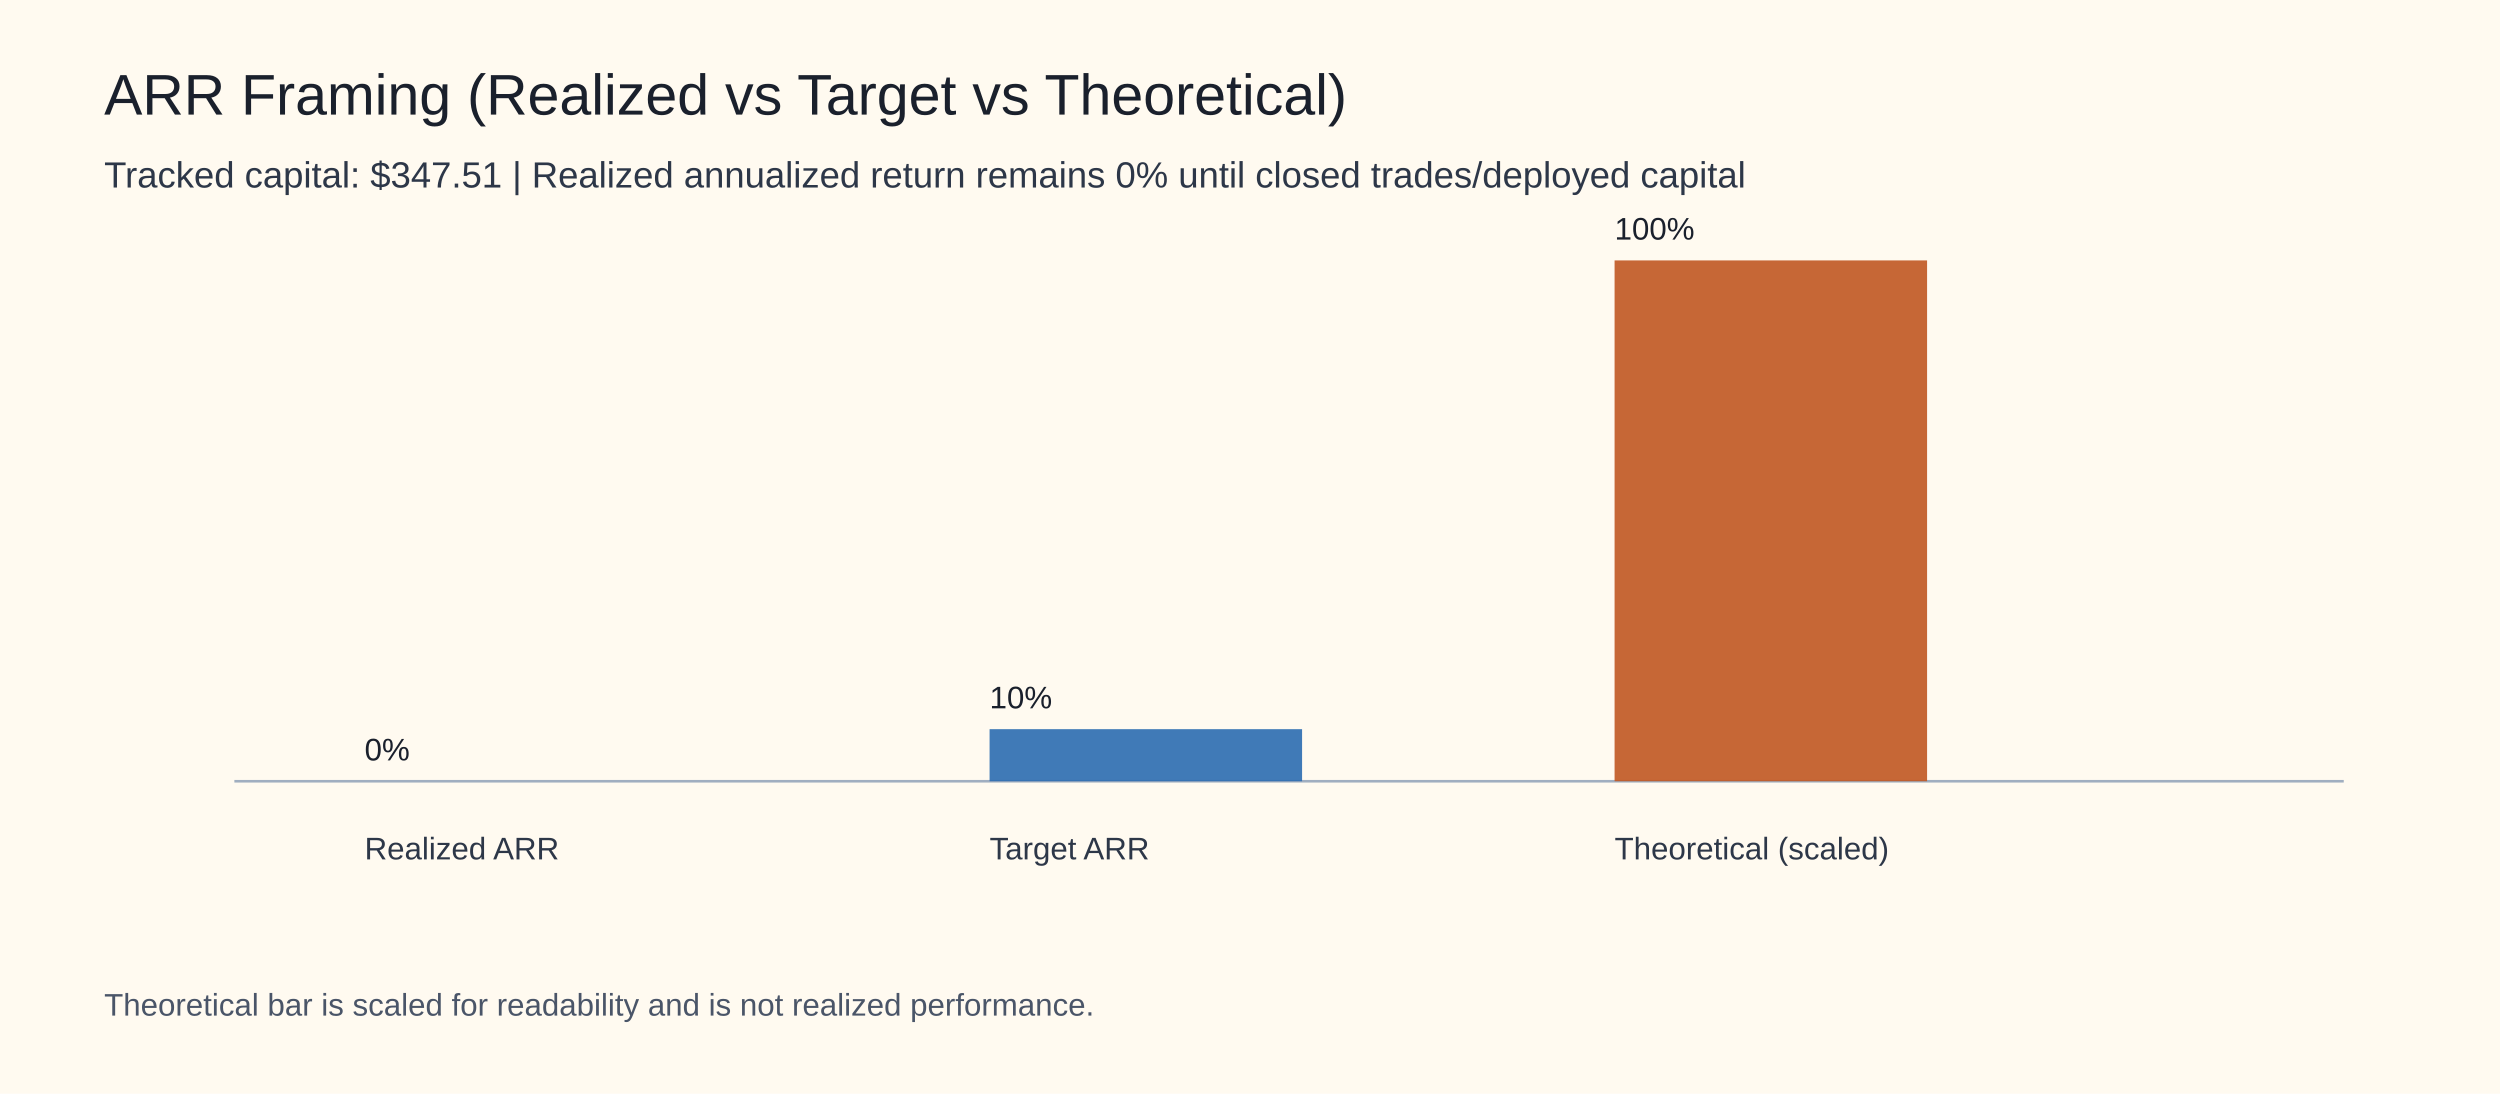
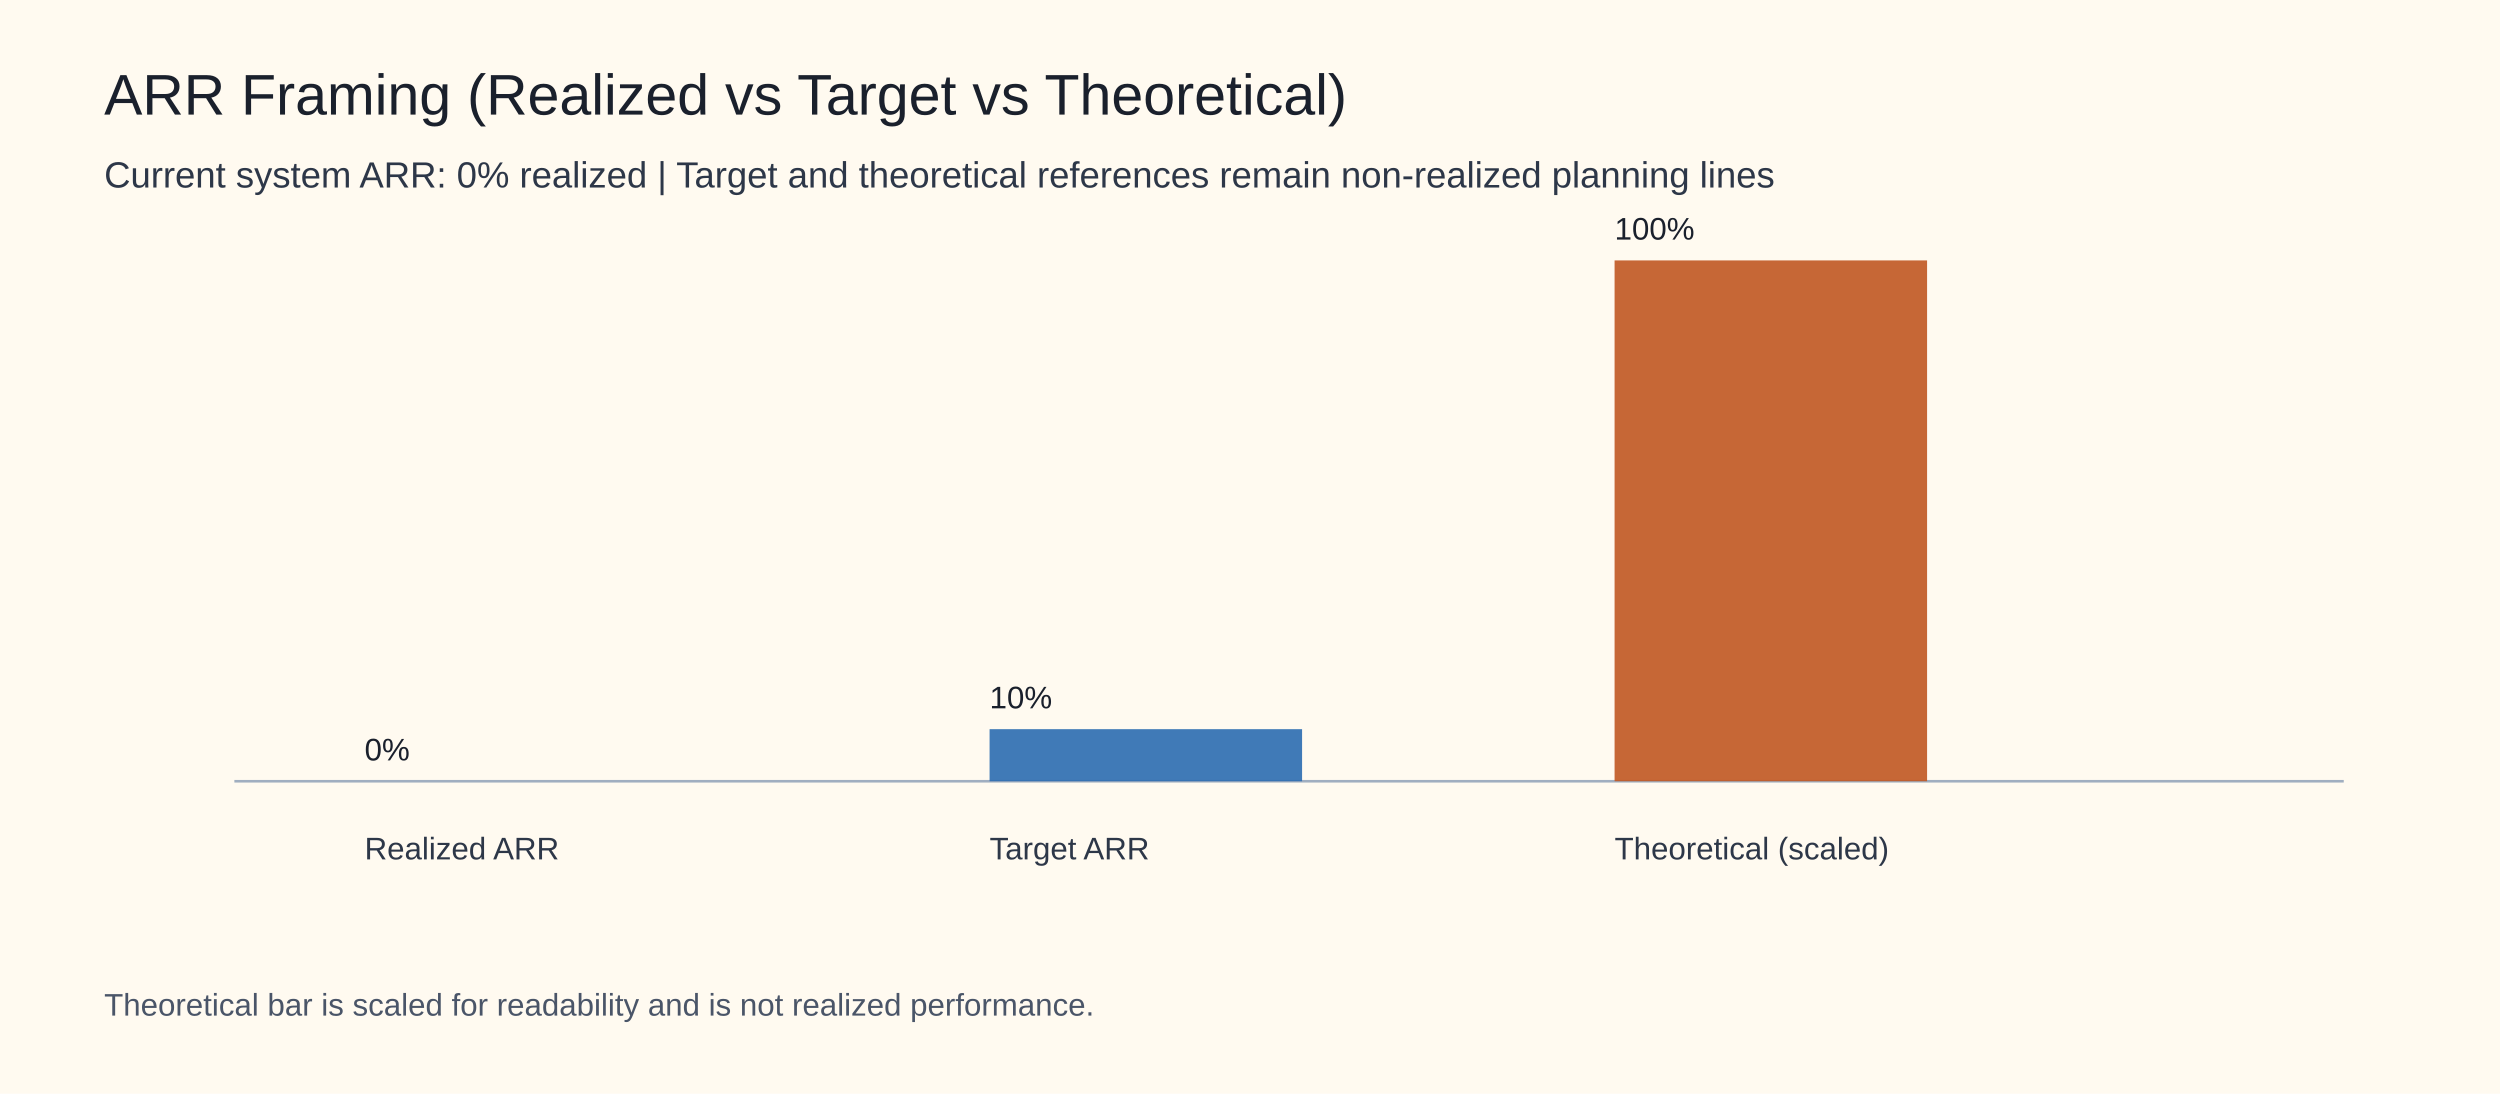
<svg xmlns="http://www.w3.org/2000/svg" width="960" height="420" viewBox="0 0 960 420">
  <rect width="100%" height="100%" fill="#fffaf0" />
  <text x="40" y="44" font-family="Arial" font-size="22" fill="#1a202c">ARR Framing (Realized vs Target vs Theoretical)</text>
-   <text x="40" y="72" font-family="Arial" font-size="14" fill="#2d3748">Tracked capital: $347.51 | Realized annualized return remains 0% until closed trades/deployed capital</text>
+   <text x="40" y="72" font-family="Arial" font-size="14" fill="#2d3748">Current system ARR: 0% realized | Target and theoretical references remain non-realized planning lines</text>
  <line x1="90" y1="300" x2="900" y2="300" stroke="#a0aec0" />
  <rect x="140" y="300" width="120" height="0" fill="#2f855a" opacity="0.9" />
  <text x="140" y="330" font-family="Arial" font-size="12" fill="#2d3748">Realized ARR</text>
  <text x="140" y="292" font-family="Arial" font-size="12" fill="#1a202c">0%</text>
  <rect x="380" y="280" width="120" height="20" fill="#2b6cb0" opacity="0.9" />
  <text x="380" y="330" font-family="Arial" font-size="12" fill="#2d3748">Target ARR</text>
  <text x="380" y="272" font-family="Arial" font-size="12" fill="#1a202c">10%</text>
  <rect x="620" y="100" width="120" height="200" fill="#c05621" opacity="0.9" />
  <text x="620" y="330" font-family="Arial" font-size="12" fill="#2d3748">Theoretical (scaled)</text>
  <text x="620" y="92" font-family="Arial" font-size="12" fill="#1a202c">100%</text>
  <text x="40" y="390" font-family="Arial" font-size="12" fill="#4a5568">Theoretical bar is scaled for readability and is not realized performance.</text>
</svg>
